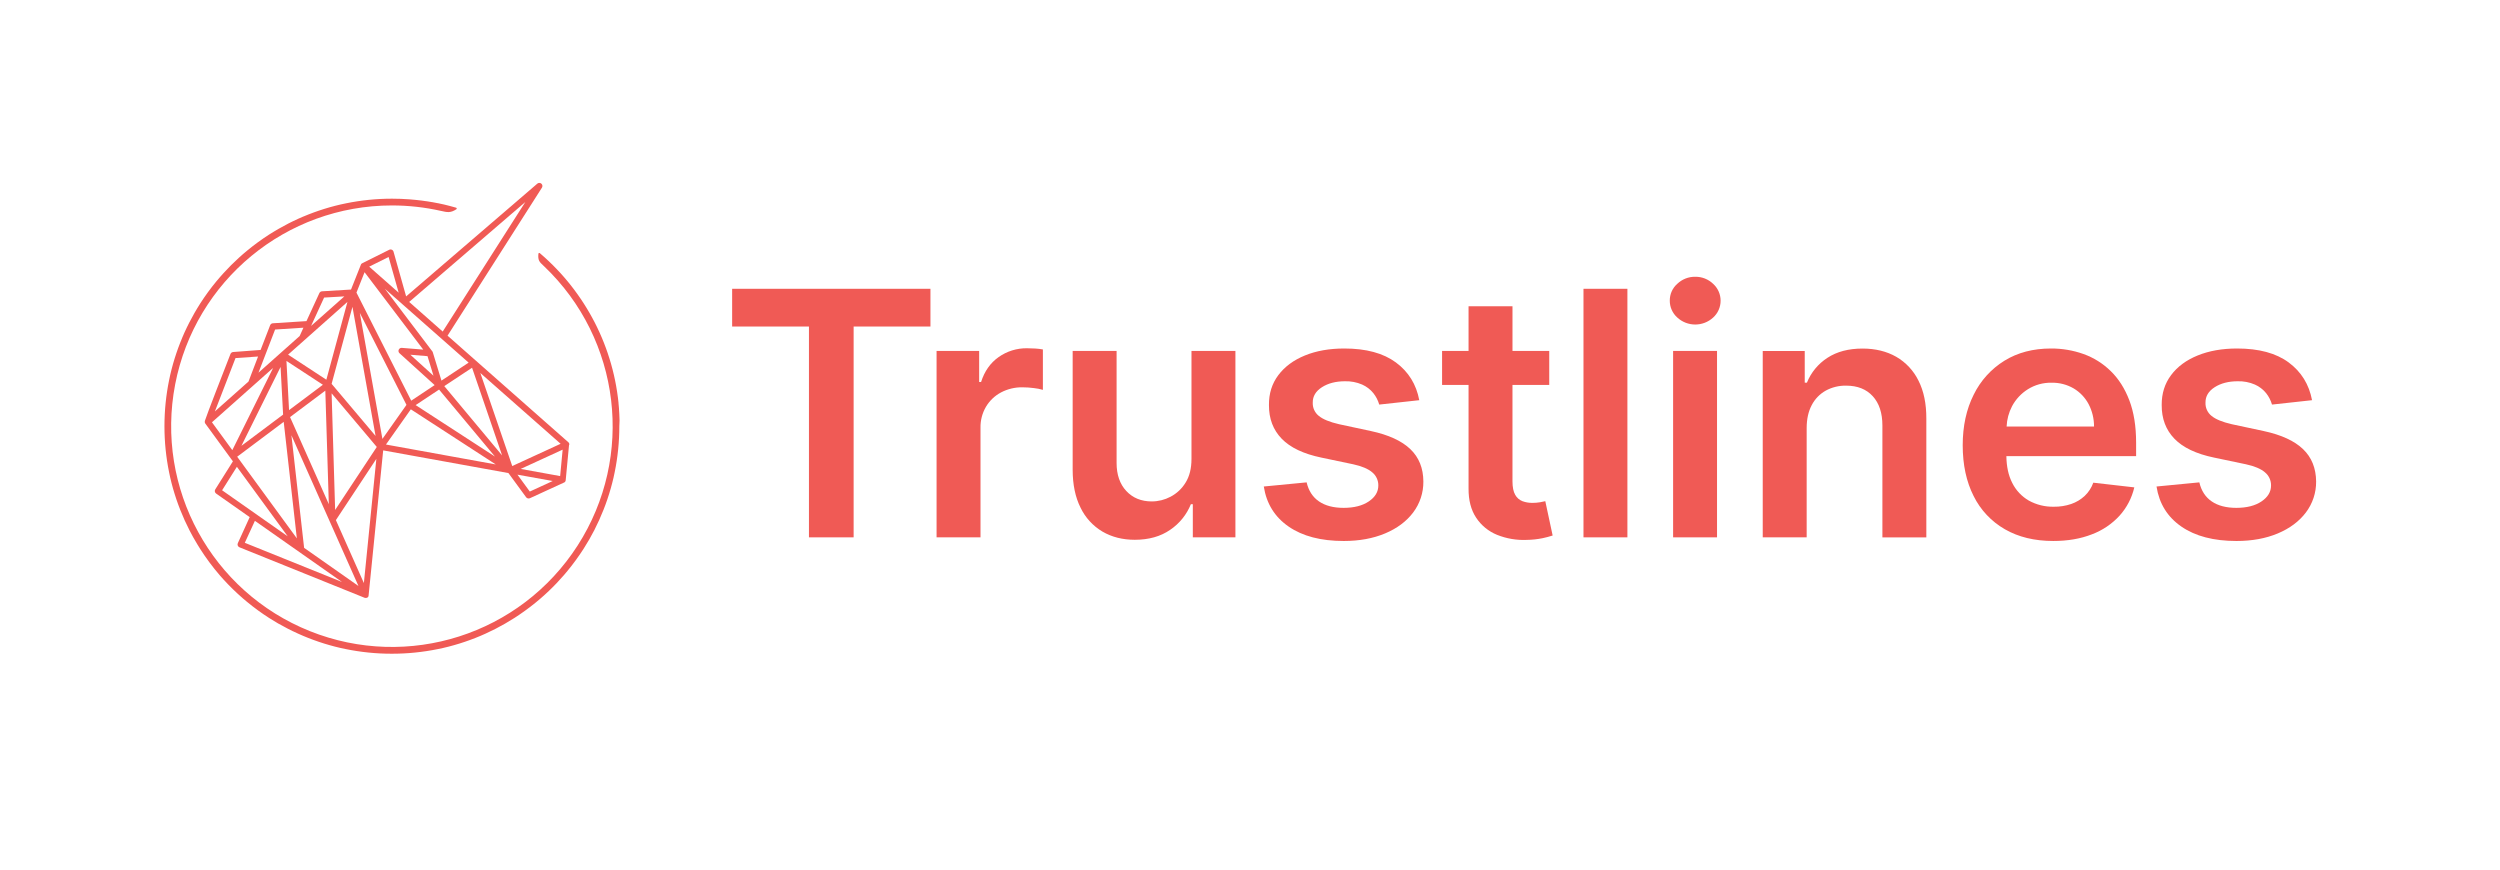
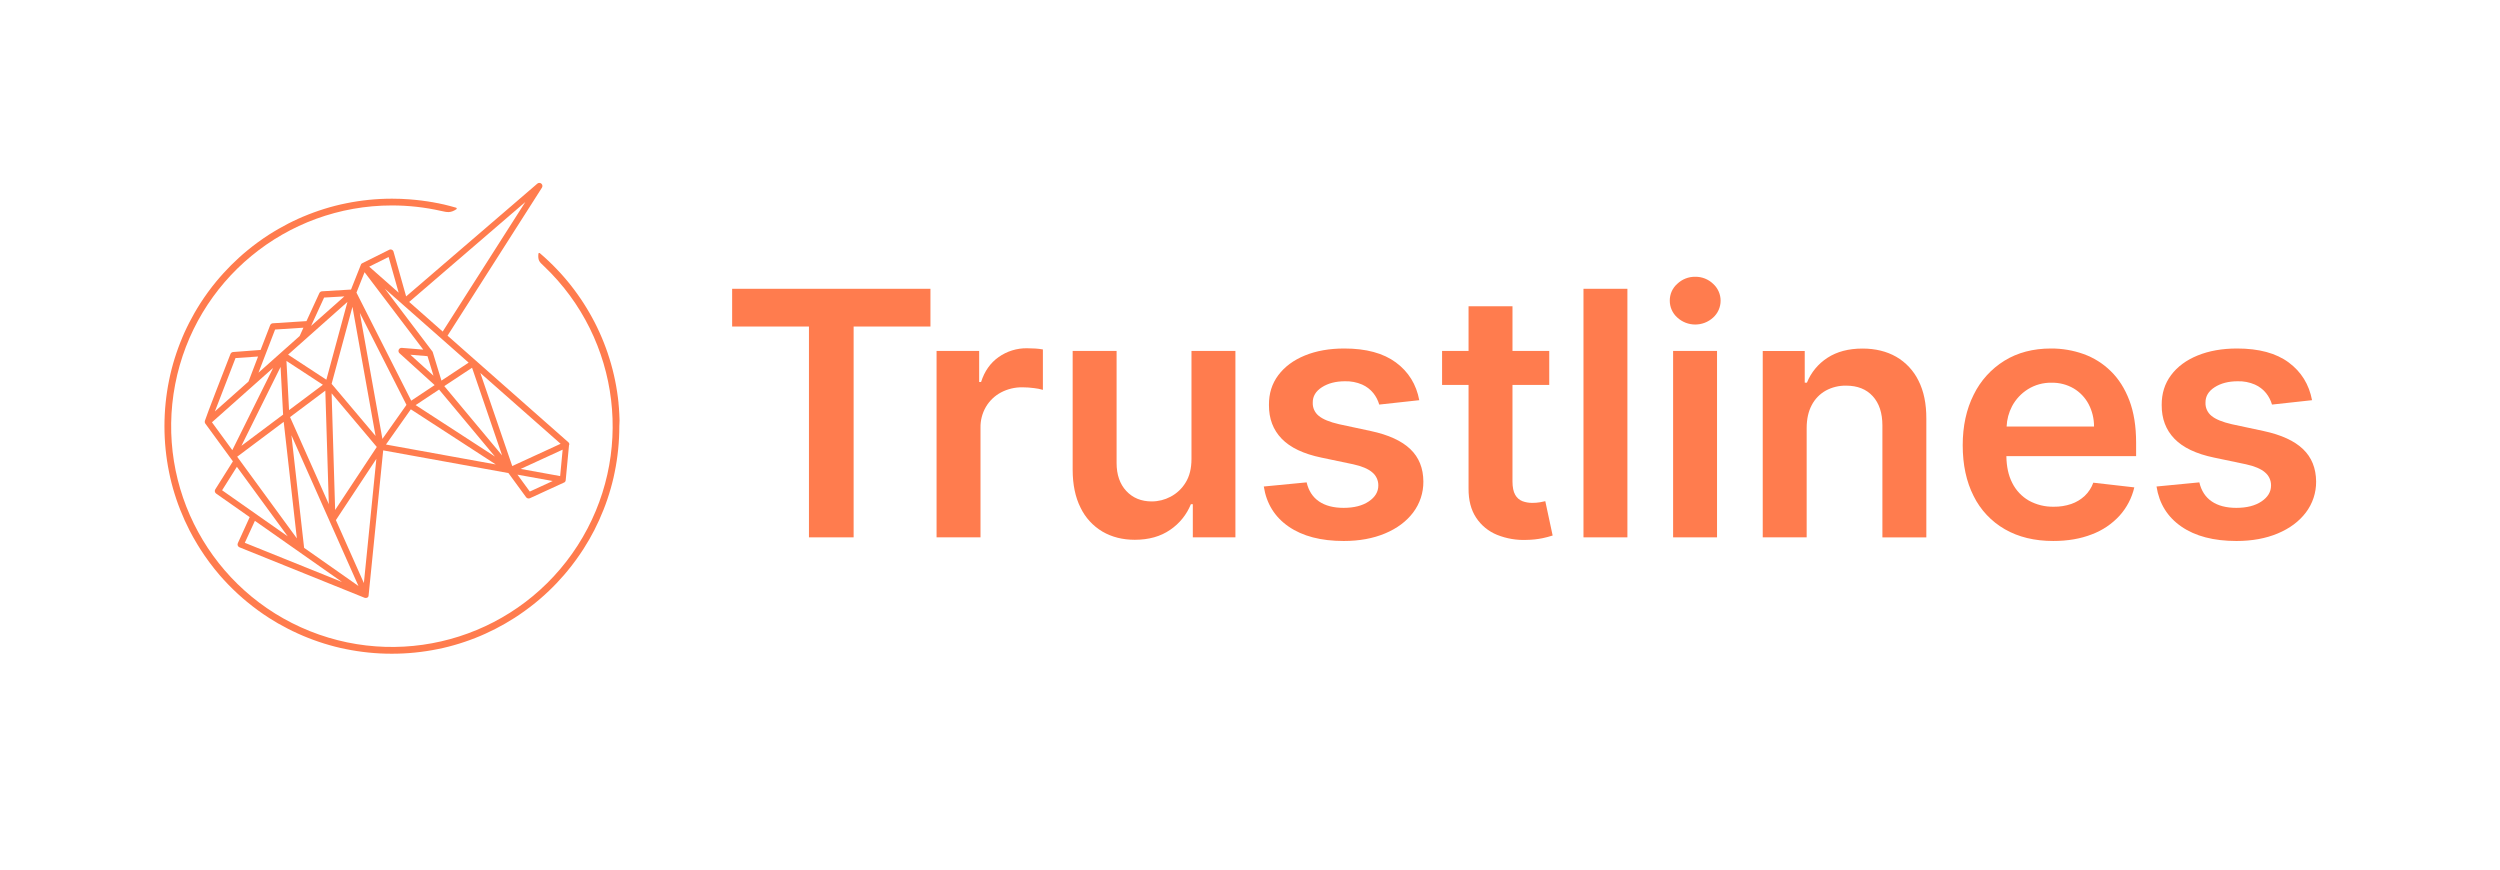
<svg xmlns="http://www.w3.org/2000/svg" id="Layer_2" data-name="Layer 2" viewBox="0 0 2133.9 742.23">
  <defs>
-     <style>.cls-1{fill:#f05a55;}</style>
+     <style>.cls-1{fill:#ff7c4e;}</style>
  </defs>
  <polygon class="cls-1" points="624.93 278.71 690.49 278.71 690.49 458.66 728.62 458.66 728.62 278.71 794.19 278.71 794.19 246.5 624.93 246.5 624.93 278.71" />
  <path class="cls-1" d="M876.69,297.26a41,41,0,0,0-24.28,7.51c-7.1,5-12.07,12.11-15,21.29h-1.64V299.54H799.42V458.66h37.5V365.12a34.07,34.07,0,0,1,4.67-17.93A32.8,32.8,0,0,1,854.36,335a38,38,0,0,1,18.39-4.41,75.94,75.94,0,0,1,9.9.68,42,42,0,0,1,7.52,1.5v-34.5a54,54,0,0,0-6.49-.78C881.1,297.35,878.77,297.26,876.69,297.26Z" />
  <path class="cls-1" d="M1017,391.73q0,12.13-5,20.15A32.81,32.81,0,0,1,999.12,424a34.34,34.34,0,0,1-16,4q-13.47,0-21.76-8.91t-8.28-24V299.54h-37.5V400.85q0,19.06,6.73,32.47A47.75,47.75,0,0,0,941,453.74q12,7,27.62,7,17.91,0,30.19-8.5a48,48,0,0,0,17.66-21.85h1.67v28.28h36.36V299.54H1017Z" />
  <path class="cls-1" d="M1170.11,367.91,1143,362.1q-12.13-2.79-17.36-7.14a13.76,13.76,0,0,1-5.13-11.3q-.09-8.07,7.83-13.14t19.63-5.09a34.67,34.67,0,0,1,14.7,2.81,25.61,25.61,0,0,1,9.58,7.35,27.78,27.78,0,0,1,5,9.74l34.18-3.74q-3.81-20.29-19.94-32.21t-44.07-11.91q-19.07,0-33.61,5.95t-22.68,16.79q-8.16,10.83-8,25.54-.11,17.38,10.89,28.74t33.87,16.1l27.13,5.7c7.32,1.59,12.74,3.87,16.22,6.84a14.23,14.23,0,0,1,5.24,11.29q0,8.08-8.13,13.57t-21.5,5.5q-12.94,0-21-5.5t-10.56-16.26l-36.57,3.53q3.42,21.94,21.23,34.22t47,12.29q19.89,0,35.24-6.43t24-17.86a43.23,43.23,0,0,0,8.74-26.48q-.09-17.08-11.13-27.65T1170.11,367.91Z" />
  <path class="cls-1" d="M1314.46,428.72a38.27,38.27,0,0,1-6.49.52,23.84,23.84,0,0,1-8.48-1.45,12,12,0,0,1-6.18-5.45q-2.32-4-2.32-11.54V328.54h31.38v-29H1291V261.42H1253.5v38.12h-22.6v29h22.6V417q-.11,14.92,6.46,24.86a38.78,38.78,0,0,0,17.88,14.66,60.53,60.53,0,0,0,25.38,4.31,72.35,72.35,0,0,0,13.52-1.46,83.73,83.73,0,0,0,8.54-2.28L1319,427.79C1317.92,428.06,1316.43,428.37,1314.46,428.72Z" />
  <rect class="cls-1" x="1351.6" y="246.5" width="37.49" height="212.16" />
  <path class="cls-1" d="M1447,236.24a21.73,21.73,0,0,0-15.32,6,18.85,18.85,0,0,0-6.42,14.35,19.12,19.12,0,0,0,6.36,14.39,22.62,22.62,0,0,0,30.67.06,19.43,19.43,0,0,0,0-28.75A21.54,21.54,0,0,0,1447,236.24Z" />
  <rect class="cls-1" x="1428.1" y="299.54" width="37.49" height="159.12" />
  <path class="cls-1" d="M1618.51,304.52q-12.3-7-28.75-7-17.82,0-29.89,7.87a45.38,45.38,0,0,0-17.55,21.23h-1.87v-27H1504.6V458.66h37.5V365.42c0-7.67,1.44-14.18,4.29-19.58a30.1,30.1,0,0,1,11.92-12.38,35,35,0,0,1,17.47-4.29q14.49,0,22.72,9t8.24,25v95.51h37.5V357.34q.09-19.05-6.69-32.42A47.76,47.76,0,0,0,1618.51,304.52Z" />
  <path class="cls-1" d="M1801.62,316.73a64,64,0,0,0-23.21-14.55,81.61,81.61,0,0,0-27.8-4.71q-22.81,0-39.69,10.41a70.43,70.43,0,0,0-26.25,29q-9.37,18.62-9.38,43.15,0,25,9.31,43.36a66.84,66.84,0,0,0,26.69,28.37q17.36,10,41.29,10,18.54,0,32.93-5.66a61.05,61.05,0,0,0,23.67-15.95A54.46,54.46,0,0,0,1821.76,416l-35-4a28.9,28.9,0,0,1-7.36,11.3,32.09,32.09,0,0,1-11.51,6.89,44.25,44.25,0,0,1-14.81,2.33,42.24,42.24,0,0,1-21.34-5.23,35.72,35.72,0,0,1-14.18-15.12c-3.27-6.36-4.88-14-5-22.85h110.74v-11.5q0-20.93-5.78-36.09T1801.62,316.73Zm-88.86,47.35a41.2,41.2,0,0,1,4.65-17.36,38.44,38.44,0,0,1,13.52-14.49,36.67,36.67,0,0,1,20.18-5.55,36,36,0,0,1,18.91,4.87,34.34,34.34,0,0,1,12.69,13.31,40.67,40.67,0,0,1,4.67,19.22Z" />
  <path class="cls-1" d="M1965.78,383.35q-11.05-10.58-33.62-15.44L1905,362.1q-12.13-2.79-17.36-7.14a13.72,13.72,0,0,1-5.12-11.3q-.1-8.07,7.82-13.14t19.63-5.09a34.56,34.56,0,0,1,14.71,2.81,25.69,25.69,0,0,1,9.6,7.35,28.09,28.09,0,0,1,5,9.74l34.19-3.74q-3.85-20.29-19.94-32.21t-44.09-11.91q-19,0-33.62,5.95t-22.68,16.79q-8.12,10.83-8,25.54-.11,17.38,10.87,28.74t33.88,16.1l27.15,5.7q11,2.38,16.19,6.84a14.2,14.2,0,0,1,5.24,11.29q0,8.08-8.13,13.57t-21.5,5.5q-12.94,0-21-5.5t-10.57-16.26l-36.55,3.53q3.42,21.94,21.24,34.22t47,12.29q19.89,0,35.22-6.43t24-17.86a43.13,43.13,0,0,0,8.77-26.48Q1976.8,393.92,1965.78,383.35Z" />
  <path class="cls-1" d="M528.82,358.93v-.14c0-1.6-.1-3.2-.18-4.76l0-.26c-.07-1.5-.17-3-.29-4.66l0-.31c-.11-1.44-.24-2.94-.41-4.56l0-.39c-.16-1.49-.33-3-.51-4.46l-.06-.45c-.19-1.47-.39-2.94-.61-4.36l-.08-.52c-.22-1.44-.46-2.86-.71-4.28l-.09-.54c-.25-1.41-.53-2.81-.81-4.21l-.12-.59c-.28-1.39-.58-2.77-.9-4.15l-.14-.59c-.32-1.38-.65-2.75-1-4.13l-.14-.53c-.36-1.37-.73-2.73-1.11-4.09l-.16-.58c-.39-1.35-.79-2.7-1.2-4l-.18-.56c-.45-1.45-.87-2.75-1.29-4l-.2-.61c-.45-1.3-.91-2.61-1.38-3.91l-.21-.57c-.48-1.3-1-2.61-1.48-3.9l-.21-.53c-.52-1.32-1-2.62-1.58-3.85l-.23-.56c-.55-1.28-1.1-2.56-1.68-3.83l-.21-.47c-.58-1.28-1.18-2.55-1.79-3.82l-.21-.45c-.62-1.27-1.25-2.54-1.89-3.8l-.21-.4c-.65-1.26-1.31-2.51-2-3.77l-.22-.41c-.68-1.25-1.37-2.49-2.08-3.72l-.2-.33c-.72-1.25-1.45-2.49-2.2-3.72l-.18-.3q-1.14-1.89-2.33-3.73l-.09-.14q-1.21-1.89-2.48-3.77l-.1-.15c-.91-1.35-1.74-2.54-2.53-3.64l-.05-.08-.06-.07q-1.29-1.82-2.62-3.6l-.12-.17c-.87-1.16-1.75-2.3-2.64-3.44l-.24-.31q-1.35-1.71-2.73-3.39l-.18-.22c-.91-1.1-1.84-2.2-2.78-3.28l-.28-.33c-.91-1-1.83-2.09-2.77-3.12l-.35-.39q-1.39-1.53-2.82-3l-.38-.4c-.94-1-1.89-1.95-2.85-2.92l-.44-.44c-1-1-2.07-2.05-3.14-3.06l-.05-.06c-2.46-2.34-5.1-4.71-7.85-7.06a.75.75,0,0,0-.76-.13.77.77,0,0,0-.47.62c-.55,5.64.91,7,4.1,10l.83.78a188.42,188.42,0,1,1-129.91-52,189.77,189.77,0,0,1,41.82,4.66c5.44,1.23,8.17,1.85,13.11-1.4a.72.72,0,0,0,.33-.73.74.74,0,0,0-.53-.61c-3.67-1.08-7.3-2-10.78-2.84l-.12,0c-1.46-.33-3-.66-4.59-1l-.16,0c-1.37-.28-2.88-.57-4.61-.88l-.14,0c-1.54-.27-3.11-.53-4.66-.77l-.16,0c-1.5-.23-3.09-.46-4.69-.66l-.1,0c-1.64-.2-3.25-.38-4.79-.54h-.11c-1.41-.15-3-.28-4.88-.44-4.92-.37-9.95-.56-14.94-.56-1.78,0-3.42,0-5,.06s-3.38.11-5,.19-3.28.19-4.95.31-3.22.27-4.92.44-3.25.35-4.89.56-3.23.43-4.84.68c-1.79.27-3.36.53-4.81.79-1.61.29-3.22.6-4.76.92s-3.19.67-4.72,1-3.11.73-4.68,1.14-3.13.83-4.64,1.25-3,.86-4.55,1.36h0c-1.41.44-2.9.92-4.54,1.47s-3,1.05-4.49,1.58-2.89,1.08-4.44,1.69-3,1.2-4.38,1.79l-.05,0c-1.42.6-2.87,1.23-4.29,1.87s-2.9,1.34-4.27,2-2.88,1.41-4.22,2.09c-2.71,1.39-5.49,2.9-8.26,4.5-1.31.74-2.66,1.54-4,2.36l0,0c-1.37.83-2.69,1.66-4,2.46l0,0a197.79,197.79,0,0,0-18.87,13.77c-1.29,1.07-2.46,2-3.57,3s-2.31,2-3.49,3.1c-4.57,4.15-9,8.59-13.18,13.18-1,1.12-2.06,2.29-3.1,3.49s-1.91,2.24-3,3.53l0,0a195.29,195.29,0,0,0-13.77,18.87c-.85,1.33-1.68,2.67-2.48,4l0,0c-.83,1.37-1.62,2.71-2.37,4-1.56,2.73-3.07,5.51-4.48,8.27-.74,1.43-1.44,2.85-2.1,4.22s-1.34,2.82-2,4.27-1.27,2.87-1.87,4.29l0,.05c-.66,1.56-1.24,3-1.79,4.38s-1.14,3-1.69,4.44-1.07,3-1.58,4.5-1,3.09-1.47,4.53-.95,3.12-1.37,4.59-.82,3-1.25,4.64-.8,3.17-1.14,4.68-.72,3.18-1,4.72-.63,3.14-.92,4.76-.54,3.17-.79,4.81v0c-.23,1.52-.45,3.09-.67,4.82-.2,1.57-.39,3.21-.56,4.89s-.31,3.26-.44,4.91-.23,3.38-.31,5-.15,3.31-.19,5-.06,3.23-.06,5,0,3.42.06,5,.11,3.35.19,5,.18,3.21.31,5,.28,3.3.44,4.92.36,3.32.56,4.88.44,3.29.67,4.82v0c.26,1.72.52,3.29.79,4.81s.6,3.22.91,4.74v0c.31,1.52.65,3.11,1,4.72s.71,3,1.14,4.69.84,3.19,1.25,4.63.88,3,1.37,4.59.93,2.92,1.47,4.54,1,3,1.58,4.49,1.12,3,1.69,4.44c1.12,2.85,2.36,5.76,3.67,8.67l0,.05c1.28,2.82,2.65,5.67,4.08,8.45,0,0,0,0,0,.05,2.12,4.14,4.42,8.26,6.85,12.26l0,0c.81,1.32,1.64,2.66,2.48,4A195.85,195.85,0,0,0,187.55,491c1,1.15,2,2.31,3.06,3.44l0,0a197,197,0,0,0,16.67,16.28c1.15,1,2.35,2,3.57,3a192.86,192.86,0,0,0,18.87,13.77h0c2.53,1.63,5.2,3.25,7.92,4.82l.07,0c2.8,1.61,5.58,3.12,8.26,4.48,1.38.71,2.78,1.41,4.16,2.07l.06,0c1.39.68,2.83,1.35,4.27,2,1.26.57,2.6,1.16,4.34,1.9,1.54.65,3,1.24,4.38,1.79s2.8,1.08,4.45,1.69,3,1.08,4.48,1.58,3,1,4.54,1.48h0c1.62.5,3.11.94,4.55,1.35s3.12.86,4.64,1.26,3.19.79,4.67,1.14,3.09.69,4.73,1c1.45.29,3,.59,4.77.91,1.6.28,3.22.55,4.8.79s3.11.46,4.85.68,3.38.41,4.88.56c1.68.17,3.33.32,4.92.44,1.76.13,3.38.23,4.94.31s3.32.15,5,.19,3.3.06,5,.06,3.4,0,5-.06,3.36-.11,5-.19,3.18-.18,5-.31c1.57-.12,3.22-.27,4.92-.44,1.49-.15,3.09-.33,4.88-.56s3.31-.44,4.82-.67h0c1.61-.24,3.22-.51,4.81-.79,1.76-.32,3.31-.62,4.76-.91,1.82-.38,3.33-.71,4.72-1s3-.72,4.69-1.14,3.07-.82,4.63-1.26,2.93-.85,4.59-1.36c1.49-.47,3-1,4.54-1.48s3-1,4.49-1.58,3.08-1.15,4.44-1.69,2.83-1.14,4.39-1.79c1.73-.74,3.07-1.33,4.33-1.9,2.84-1.29,5.7-2.66,8.5-4.1,5.55-2.84,11-6,16.27-9.35,1.26-.81,2.57-1.67,3.91-2.58a195.52,195.52,0,0,0,18.5-14.17l0,0c1.14-1,2.31-2,3.49-3.1l0,0c1.07-1,2.17-2,3.37-3.13s2.25-2.18,3.34-3.26,2.27-2.31,3.26-3.34c2.14-2.24,4.25-4.57,6.27-6.9,1-1.18,2-2.38,3-3.56a196.67,196.67,0,0,0,13.77-18.88c3.36-5.25,6.51-10.72,9.36-16.27,0,0,0,0,0-.05,1.44-2.81,2.81-5.66,4.07-8.45l0-.05c1.3-2.87,2.53-5.79,3.67-8.67.57-1.44,1.14-2.94,1.69-4.44s1.07-3,1.58-4.49,1-3.07,1.47-4.54,1-3.11,1.37-4.59.85-3.09,1.25-4.63.76-3,1.15-4.69.71-3.19,1-4.72v0c.31-1.52.62-3.12.91-4.74s.56-3.26.79-4.81v0c.23-1.49.45-3.07.67-4.82.2-1.57.38-3.17.56-4.88s.32-3.35.44-4.92.23-3.33.31-4.95.15-3.28.19-5,.06-3.31.06-5S528.86,360.52,528.82,358.93Z" />
  <path class="cls-1" d="M485.93,379.62c0-.12,0-.25,0-.38l0-.2a3.11,3.11,0,0,0-.11-.4,1.31,1.31,0,0,0,0-.15l0-.09a1.88,1.88,0,0,0-.14-.24l-.05-.08-.06-.11a2.92,2.92,0,0,0-.37-.41l-103.2-91.05,80.59-126.35a2.64,2.64,0,0,0-3.94-3.42L346.66,253l-10.75-38.15a2.63,2.63,0,0,0-1.47-1.7,2.59,2.59,0,0,0-2.24.06l-22.89,11.41h0l.14.36h0l-.19-.33,0,0,0,0h0l-.1.07-.13.08-.16.1-.05,0,0,0-.11.09.27.27-.31-.22-.06,0a1.14,1.14,0,0,0-.11.11l-.09.12-.13.19a.41.41,0,0,0-.07.11.54.54,0,0,0-.08.17l0,0a.37.37,0,0,0-.05.11l-8.47,21.3-24.78,1.5a2.62,2.62,0,0,0-2.24,1.54c-.54,1.16-5.39,11.63-11,23.9l-28.72,1.85a2.62,2.62,0,0,0-2.29,1.68c-.34.86-4.09,10.56-8.14,21.08L199,300.47a2.67,2.67,0,0,0-2.28,1.67c-4.76,12.2-20.42,52.37-21.84,57.07l-.07.23a1.29,1.29,0,0,0,0,.19,3.31,3.31,0,0,0,0,.34V360a3.31,3.31,0,0,0,0,.42s0,.05,0,.08.06.23.1.38l.05.12a1.66,1.66,0,0,0,.13.27,1.4,1.4,0,0,0,.09.17l0,0,.06.1,23.56,32.24-15.05,23.93a2.63,2.63,0,0,0,.71,3.56l28.67,20.13L203,463.62a2.62,2.62,0,0,0,1.41,3.54L311.2,510.24l.08,0,.3.09.08,0a2.17,2.17,0,0,0,.48.06h.05a2.41,2.41,0,0,0,.5-.06,1.34,1.34,0,0,0,.27-.07l.11,0,.19-.07.07,0,.11-.06.12-.06.06-.05.11-.08.25-.2.09-.08.11-.13.06-.07a.69.69,0,0,0,.11-.13l0-.05,0-.06.07-.14a1.59,1.59,0,0,0,.14-.3l0-.07a.64.64,0,0,0,0-.15,3.61,3.61,0,0,0,.08-.38l0-.07,12.43-123.68,106.91,19.36,15.09,20.63a2.7,2.7,0,0,0,3.23.84l29.1-13.37.07,0a2.39,2.39,0,0,0,.45-.28l.14-.12a3.17,3.17,0,0,0,.34-.37l.07-.09a2.42,2.42,0,0,0,.29-.55l0-.1-.37-.09.39,0c0-.11.07-.21.09-.32a.4.4,0,0,0,0-.11l0-.08,2.84-30ZM265.52,278.2c5.09-11.16,9.65-21,11.12-24.21l17.28-1Zm83.74-20.47,99.15-85.32L377.88,283Zm79.31,131-49.35-59.16,23.71-15.69ZM315.12,227.61l16.58-8.26,8.59,30.47Zm39.66,118.17,20-13.26,47.7,57.19Zm68.39,50.65-93.73-17,21.23-30.06ZM369,299.9l-40.54-53.48L400,309.52,376.8,324.88l-7.38-24.18a1.93,1.93,0,0,0-.13-.32l0-.05a1.9,1.9,0,0,0-.23-.39Zm-18.73,2.89L364.9,304l5.1,16.7ZM343,296.93a2.63,2.63,0,0,0-2,4.58l30,27.19L351,342l-46.74-92.24,6.92-17.41,50.08,66.06ZM321.61,381.5l-35.55,53.79-3-99.53ZM180.92,360.45,233.16,314,198.3,384.23Zm2.5-9.28c4.43-11.66,12.14-31.53,17.61-45.55l19.25-1.31c-4.57,11.89-7.32,19.07-8.16,21.35Zm37.21-33.07c3.78-9.88,9.72-25.26,14.18-36.83L259,279.71c-1.08,2.36-2.16,4.75-3.23,7.12Zm62.43,9.54,17.78-65.75L320.57,372.1Zm-77,52.9,33.43-67.35,2.15,40.69Zm-3.62,9.3,39.72-29.76,11.21,99.44Zm78.23,40.51L247.57,356l30.11-22.56Zm-33.95-80.28-2.22-42,31.11,20.35Zm-.81-47.36,50.65-45-18,66.4Zm-43.71,95.73,43.37,59.33-56-39.29Zm89.75,98.34-83-33.47,8.62-18.75Zm14,3.39-46.37-32.55-10.84-96.1Zm15.29-108.5-10.65,106-23.89-53.73Zm25.7-46.09-20.53,29.06L307.12,267.05ZM478.52,378.8l-41.29,19L410,318.37Zm1.73,5-2.13,22.56-33.69-6.1Zm-8.49,26.77-19.54,9-10.54-14.42ZM309.3,225.08Zm-.26.17ZM175.17,360.47ZM313.79,509.38Z" />
</svg>
